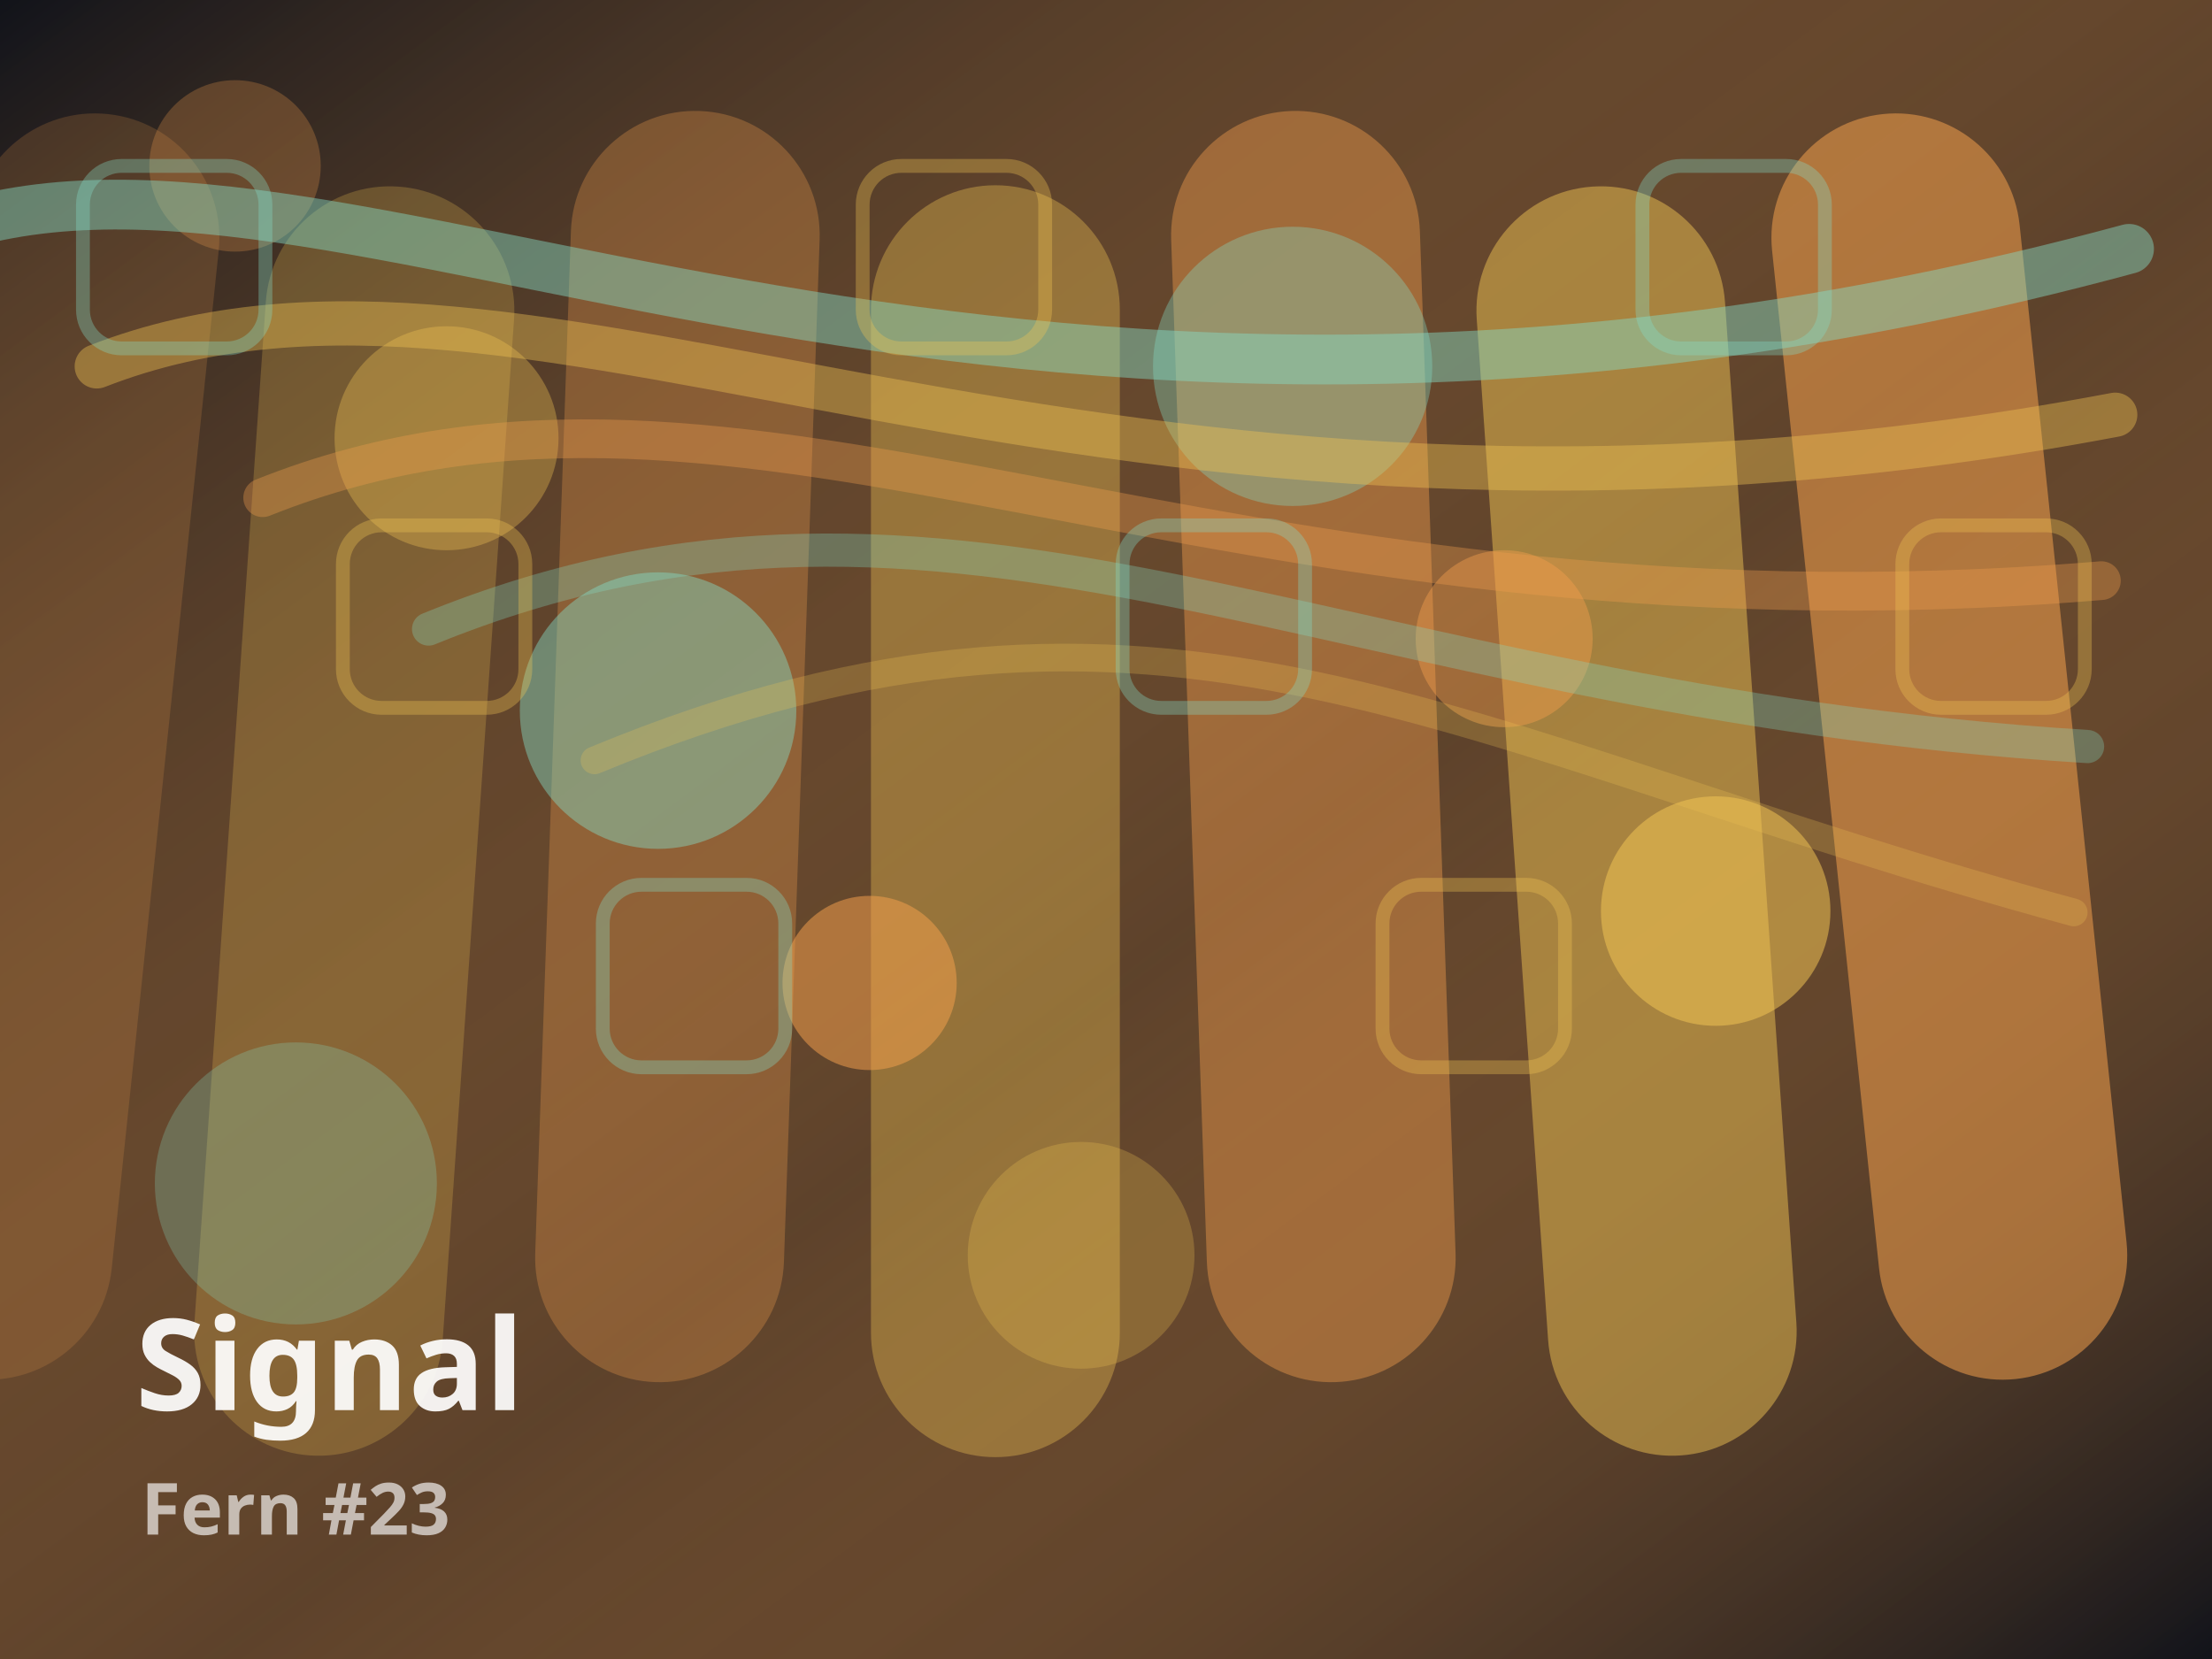
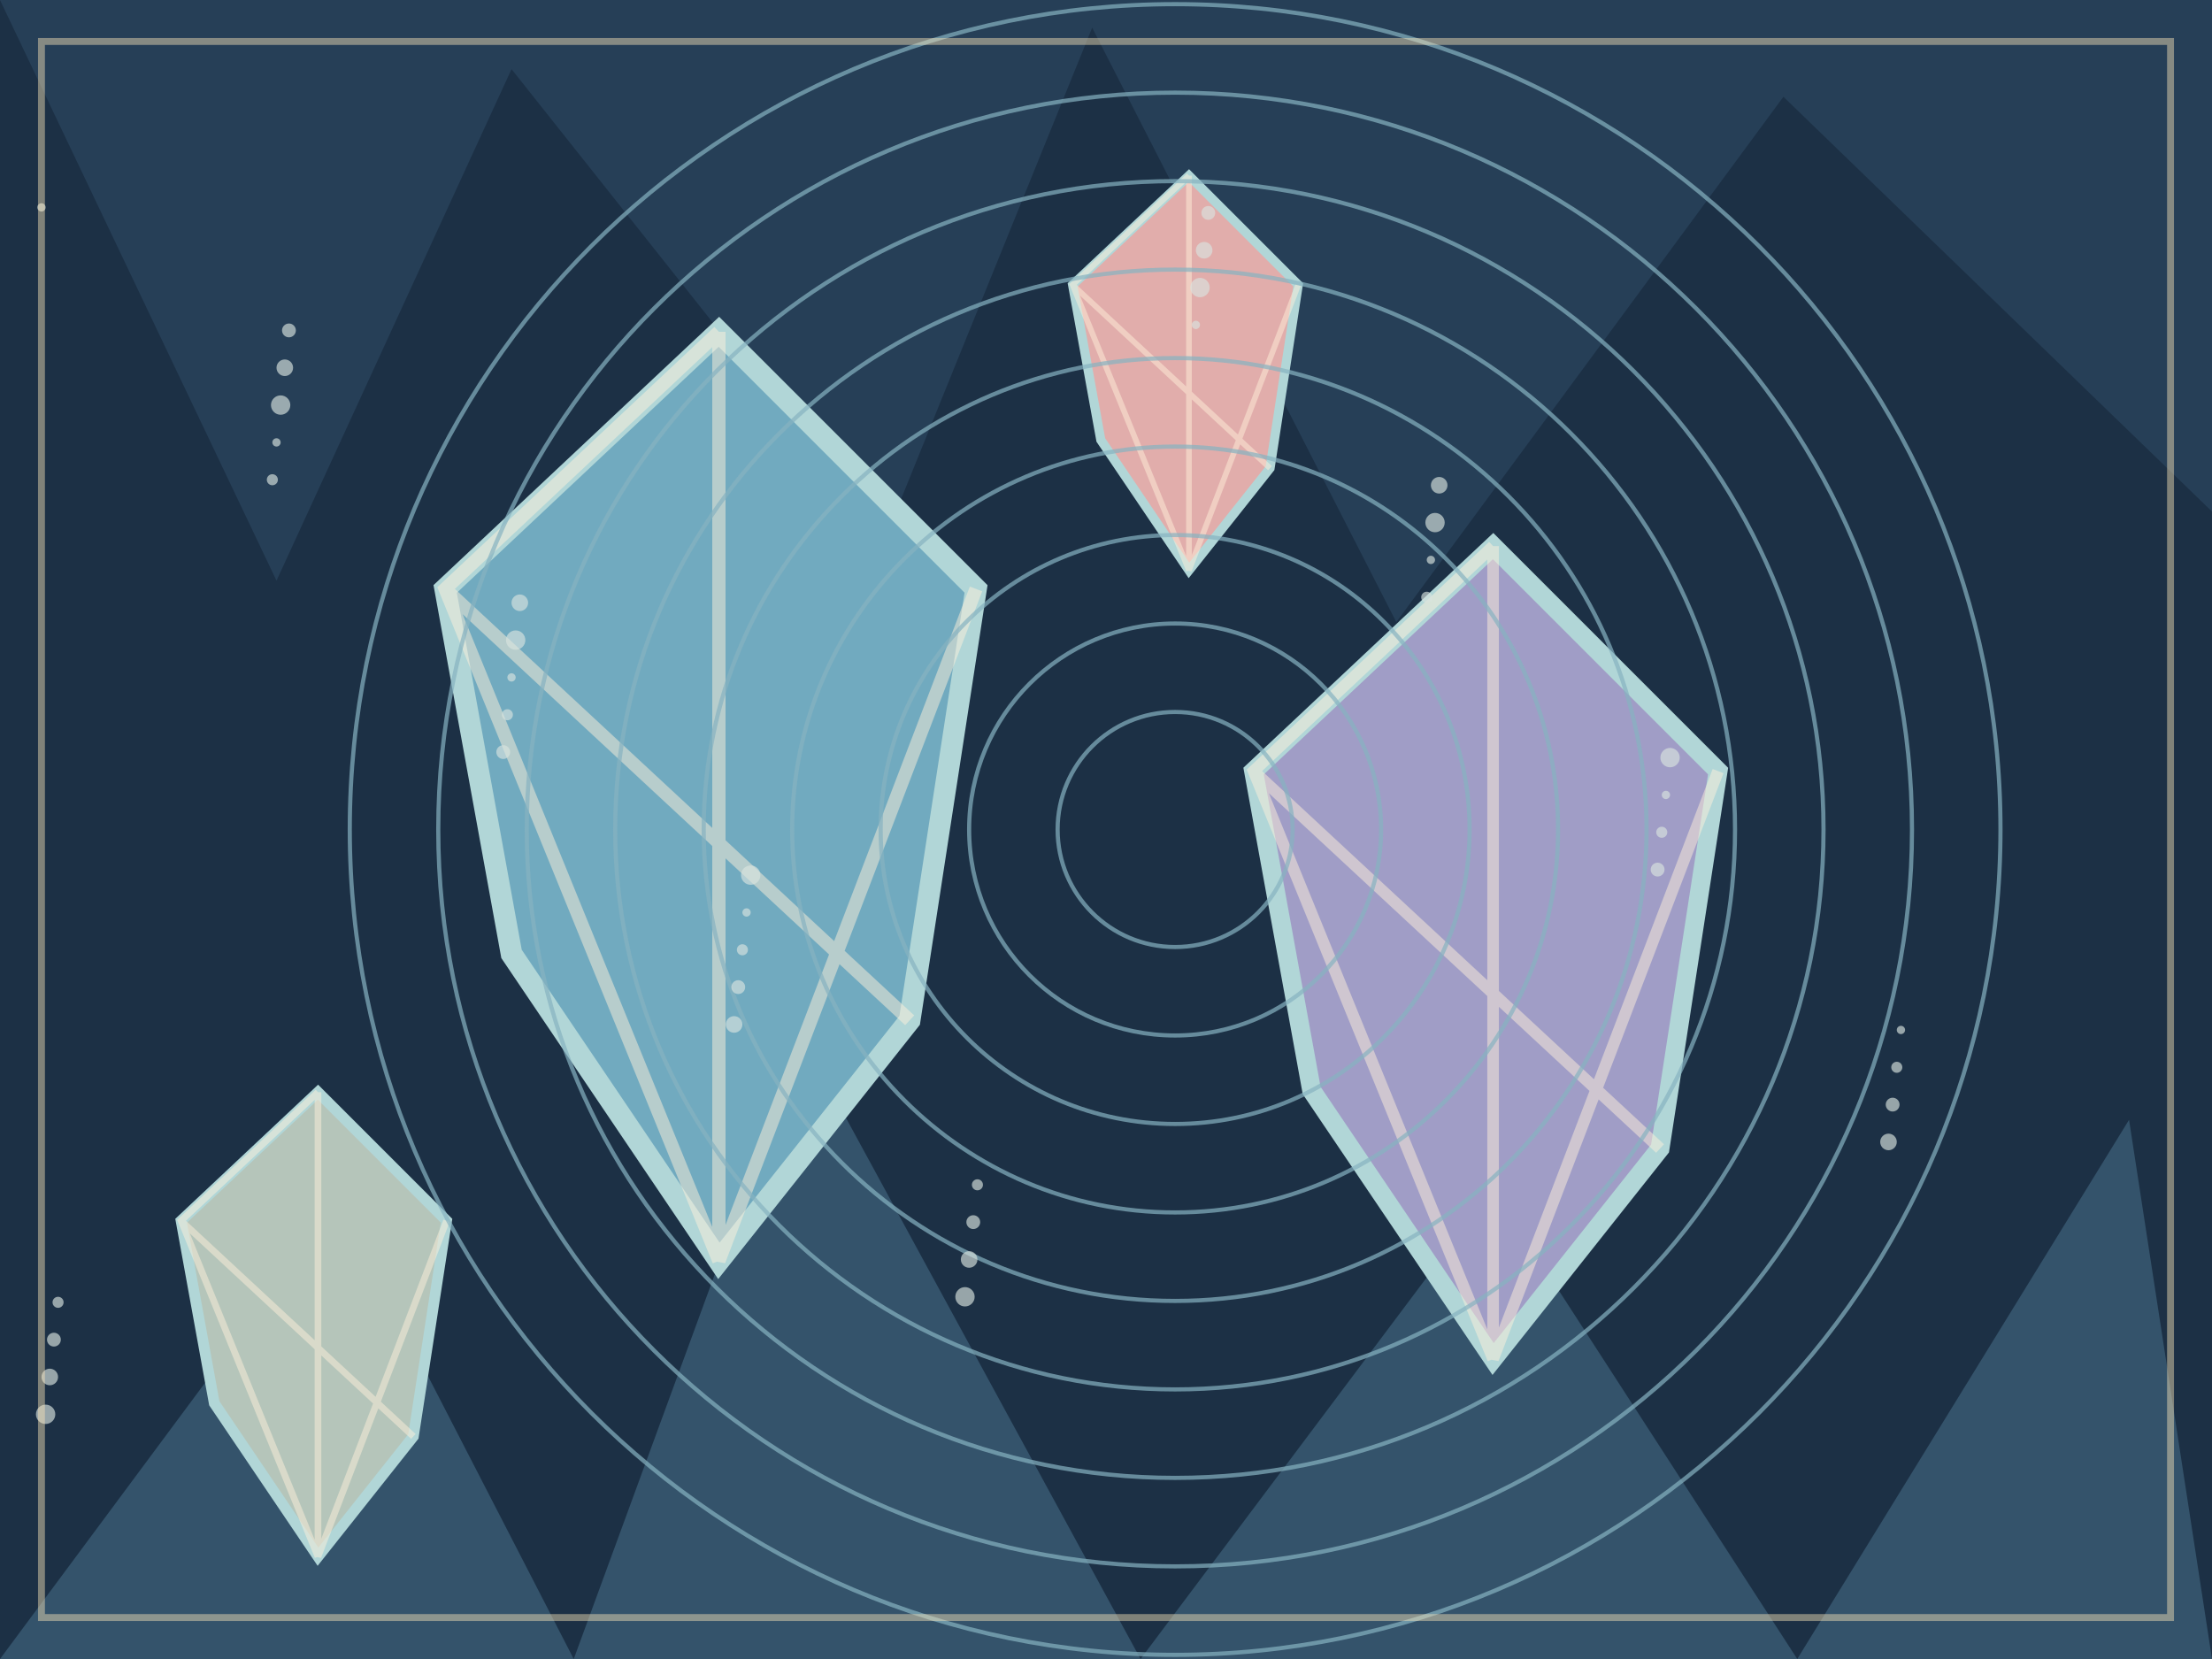
- <svg xmlns="http://www.w3.org/2000/svg" viewBox="0 0 1600 1200">
+ <svg xmlns="http://www.w3.org/2000/svg" width="1600" height="1200" viewBox="0 0 1600 1200">
  <defs>
-     <linearGradient id="wash-22" x1="0%" y1="0%" x2="100%" y2="100%">
-       <stop offset="0%" stop-color="#11131a" />
-       <stop offset="55%" stop-color="#f29e4c" stop-opacity="0.34" />
-       <stop offset="100%" stop-color="#11131a" />
+     <linearGradient id="bg" x2=".16" y2="1">
+       <stop stop-color="#182c47" />
+       <stop offset=".55" stop-color="#2f5066" />
+       <stop offset="1" stop-color="#547387" />
    </linearGradient>
  </defs>
-   <rect width="1600" height="1200" fill="#11131a" />
-   <rect width="1600" height="1200" fill="url(#wash-22)" />
-   <rect x="-60" y="80" width="180" height="920" rx="90" fill="#f29e4c" opacity="0.18" transform="rotate(6 30 540)" />
-   <rect x="170" y="134" width="180" height="920" rx="90" fill="#f1c453" opacity="0.24" transform="rotate(4 260 540)" />
-   <rect x="400" y="80" width="180" height="920" rx="90" fill="#f29e4c" opacity="0.30" transform="rotate(2 490 540)" />
-   <rect x="630" y="134" width="180" height="920" rx="90" fill="#f1c453" opacity="0.36" transform="rotate(0 720 540)" />
-   <rect x="860" y="80" width="180" height="920" rx="90" fill="#f29e4c" opacity="0.42" transform="rotate(-2 950 540)" />
-   <rect x="1090" y="134" width="180" height="920" rx="90" fill="#f1c453" opacity="0.48" transform="rotate(-4 1180 540)" />
-   <rect x="1320" y="80" width="180" height="920" rx="90" fill="#f29e4c" opacity="0.54" transform="rotate(-6 1410 540)" />
-   <circle cx="170" cy="120" r="62" fill="#f29e4c" opacity="0.26" />
-   <circle cx="323" cy="317" r="81" fill="#f1c453" opacity="0.35" />
-   <circle cx="476" cy="514" r="100" fill="#84dcc6" opacity="0.44" />
-   <circle cx="629" cy="711" r="63" fill="#f29e4c" opacity="0.53" />
-   <circle cx="782" cy="908" r="82" fill="#f1c453" opacity="0.26" />
-   <circle cx="935" cy="265" r="101" fill="#84dcc6" opacity="0.35" />
-   <circle cx="1088" cy="462" r="64" fill="#f29e4c" opacity="0.44" />
-   <circle cx="1241" cy="659" r="83" fill="#f1c453" opacity="0.53" />
-   <circle cx="214" cy="856" r="102" fill="#84dcc6" opacity="0.26" />
-   <path d="M -50 170 C 240 60, 690 410, 1540 180" stroke="#84dcc6" stroke-width="36" stroke-linecap="round" fill="none" opacity="0.45" />
-   <path d="M 70 265 C 390 140, 780 442, 1530 300" stroke="#f1c453" stroke-width="32" stroke-linecap="round" fill="none" opacity="0.40" />
-   <path d="M 190 360 C 540 220, 870 474, 1520 420" stroke="#f29e4c" stroke-width="28" stroke-linecap="round" fill="none" opacity="0.35" />
-   <path d="M 310 455 C 690 300, 960 506, 1510 540" stroke="#84dcc6" stroke-width="24" stroke-linecap="round" fill="none" opacity="0.30" />
-   <path d="M 430 550 C 840 380, 1050 538, 1500 660" stroke="#f1c453" stroke-width="20" stroke-linecap="round" fill="none" opacity="0.25" />
-   <rect x="60" y="120" width="132" height="132" rx="28" fill="none" stroke="#84dcc6" stroke-width="10" opacity="0.34" />
-   <rect x="248" y="380" width="132" height="132" rx="28" fill="none" stroke="#f1c453" stroke-width="10" opacity="0.34" />
-   <rect x="436" y="640" width="132" height="132" rx="28" fill="none" stroke="#84dcc6" stroke-width="10" opacity="0.34" />
-   <rect x="624" y="120" width="132" height="132" rx="28" fill="none" stroke="#f1c453" stroke-width="10" opacity="0.34" />
-   <rect x="812" y="380" width="132" height="132" rx="28" fill="none" stroke="#84dcc6" stroke-width="10" opacity="0.34" />
-   <rect x="1000" y="640" width="132" height="132" rx="28" fill="none" stroke="#f1c453" stroke-width="10" opacity="0.34" />
-   <rect x="1188" y="120" width="132" height="132" rx="28" fill="none" stroke="#84dcc6" stroke-width="10" opacity="0.34" />
-   <rect x="1376" y="380" width="132" height="132" rx="28" fill="none" stroke="#f1c453" stroke-width="10" opacity="0.34" />
-   <text x="98" y="1020" fill="rgba(255,255,255,0.92)" font-family="Trebuchet MS, Gill Sans, sans-serif" font-weight="700" font-size="92">Signal</text>
-   <text x="102" y="1110" fill="rgba(255,255,255,0.64)" font-family="Trebuchet MS, Gill Sans, sans-serif" font-weight="600" font-size="52">Fern #23</text>
+   <rect width="1600" height="1200" fill="url(#bg)" />
+   <path d="M0 0H1600V1200H0Z" fill="#1c3045" />
+   <path d="M0 0L200 420L370 50L640 390L790 20L1010 450L1290 70L1600 370V0Z" fill="#263f57" />
+   <path d="M0 1200L245 870L415 1200L580 750L825 1200L1080 860L1300 1200L1540 810L1600 1200Z" fill="#34536b" />
+   <g transform="translate(520 600) scale(1.2)">
+     <path d="M0-300L155-145L115 115L0 260L-125 75L-165-145Z" fill="#71aabf" stroke="#b1d6d7" stroke-width="13" />
+     <path d="M0-300V260L155-145M0-300L-165-145L0 260M-165-145L115 115" stroke="#fff0db" stroke-opacity=".49" stroke-width="8" fill="none" />
+   </g>
+   <g transform="translate(1080 710) scale(1.05)">
+     <path d="M0-300L155-145L115 115L0 260L-125 75L-165-145Z" fill="#a09dc6" stroke="#b1d6d7" stroke-width="13" />
+     <path d="M0-300V260L155-145M0-300L-165-145L0 260M-165-145L115 115" stroke="#fff0db" stroke-opacity=".49" stroke-width="8" fill="none" />
+   </g>
+   <g transform="translate(860 280) scale(0.51)">
+     <path d="M0-300L155-145L115 115L0 260L-125 75L-165-145Z" fill="#e1adab" stroke="#b1d6d7" stroke-width="13" />
+     <path d="M0-300V260L155-145M0-300L-165-145L0 260M-165-145L115 115" stroke="#fff0db" stroke-opacity=".49" stroke-width="8" fill="none" />
+   </g>
+   <g transform="translate(230 970) scale(0.6)">
+     <path d="M0-300L155-145L115 115L0 260L-125 75L-165-145Z" fill="#b5c5ba" stroke="#b1d6d7" stroke-width="13" />
+     <path d="M0-300V260L155-145M0-300L-165-145L0 260M-165-145L115 115" stroke="#fff0db" stroke-opacity=".49" stroke-width="8" fill="none" />
+   </g>
+   <circle cx="850" cy="600" r="85" fill="none" stroke="#86b2c0" stroke-width="3" opacity=".7" />
+   <circle cx="850" cy="600" r="149" fill="none" stroke="#86b2c0" stroke-width="3" opacity=".7" />
+   <circle cx="850" cy="600" r="213" fill="none" stroke="#86b2c0" stroke-width="3" opacity=".7" />
+   <circle cx="850" cy="600" r="277" fill="none" stroke="#86b2c0" stroke-width="3" opacity=".7" />
+   <circle cx="850" cy="600" r="341" fill="none" stroke="#86b2c0" stroke-width="3" opacity=".7" />
+   <circle cx="850" cy="600" r="405" fill="none" stroke="#86b2c0" stroke-width="3" opacity=".7" />
+   <circle cx="850" cy="600" r="469" fill="none" stroke="#86b2c0" stroke-width="3" opacity=".7" />
+   <circle cx="850" cy="600" r="533" fill="none" stroke="#86b2c0" stroke-width="3" opacity=".7" />
+   <circle cx="850" cy="600" r="597" fill="none" stroke="#86b2c0" stroke-width="3" opacity=".7" />
+   <circle cx="30" cy="150" r="3" fill="#d9e4df" opacity=".65" />
+   <circle cx="197" cy="347" r="4" fill="#d9e4df" opacity=".65" />
+   <circle cx="364" cy="544" r="5" fill="#d9e4df" opacity=".65" />
+   <circle cx="531" cy="741" r="6" fill="#d9e4df" opacity=".65" />
+   <circle cx="698" cy="938" r="7" fill="#d9e4df" opacity=".65" />
+   <circle cx="865" cy="235" r="3" fill="#d9e4df" opacity=".65" />
+   <circle cx="1032" cy="432" r="4" fill="#d9e4df" opacity=".65" />
+   <circle cx="1199" cy="629" r="5" fill="#d9e4df" opacity=".65" />
+   <circle cx="1366" cy="826" r="6" fill="#d9e4df" opacity=".65" />
+   <circle cx="33" cy="1023" r="7" fill="#d9e4df" opacity=".65" />
+   <circle cx="200" cy="320" r="3" fill="#d9e4df" opacity=".65" />
+   <circle cx="367" cy="517" r="4" fill="#d9e4df" opacity=".65" />
+   <circle cx="534" cy="714" r="5" fill="#d9e4df" opacity=".65" />
+   <circle cx="701" cy="911" r="6" fill="#d9e4df" opacity=".65" />
+   <circle cx="868" cy="208" r="7" fill="#d9e4df" opacity=".65" />
+   <circle cx="1035" cy="405" r="3" fill="#d9e4df" opacity=".65" />
+   <circle cx="1202" cy="602" r="4" fill="#d9e4df" opacity=".65" />
+   <circle cx="1369" cy="799" r="5" fill="#d9e4df" opacity=".65" />
+   <circle cx="36" cy="996" r="6" fill="#d9e4df" opacity=".65" />
+   <circle cx="203" cy="293" r="7" fill="#d9e4df" opacity=".65" />
+   <circle cx="370" cy="490" r="3" fill="#d9e4df" opacity=".65" />
+   <circle cx="537" cy="687" r="4" fill="#d9e4df" opacity=".65" />
+   <circle cx="704" cy="884" r="5" fill="#d9e4df" opacity=".65" />
+   <circle cx="871" cy="181" r="6" fill="#d9e4df" opacity=".65" />
+   <circle cx="1038" cy="378" r="7" fill="#d9e4df" opacity=".65" />
+   <circle cx="1205" cy="575" r="3" fill="#d9e4df" opacity=".65" />
+   <circle cx="1372" cy="772" r="4" fill="#d9e4df" opacity=".65" />
+   <circle cx="39" cy="969" r="5" fill="#d9e4df" opacity=".65" />
+   <circle cx="206" cy="266" r="6" fill="#d9e4df" opacity=".65" />
+   <circle cx="373" cy="463" r="7" fill="#d9e4df" opacity=".65" />
+   <circle cx="540" cy="660" r="3" fill="#d9e4df" opacity=".65" />
+   <circle cx="707" cy="857" r="4" fill="#d9e4df" opacity=".65" />
+   <circle cx="874" cy="154" r="5" fill="#d9e4df" opacity=".65" />
+   <circle cx="1041" cy="351" r="6" fill="#d9e4df" opacity=".65" />
+   <circle cx="1208" cy="548" r="7" fill="#d9e4df" opacity=".65" />
+   <circle cx="1375" cy="745" r="3" fill="#d9e4df" opacity=".65" />
+   <circle cx="42" cy="942" r="4" fill="#d9e4df" opacity=".65" />
+   <circle cx="209" cy="239" r="5" fill="#d9e4df" opacity=".65" />
+   <circle cx="376" cy="436" r="6" fill="#d9e4df" opacity=".65" />
+   <circle cx="543" cy="633" r="7" fill="#d9e4df" opacity=".65" />
+   <rect x="30" y="30" width="1540" height="1140" fill="none" stroke="#f6e2b8" stroke-width="5" opacity=".46" />
</svg>
